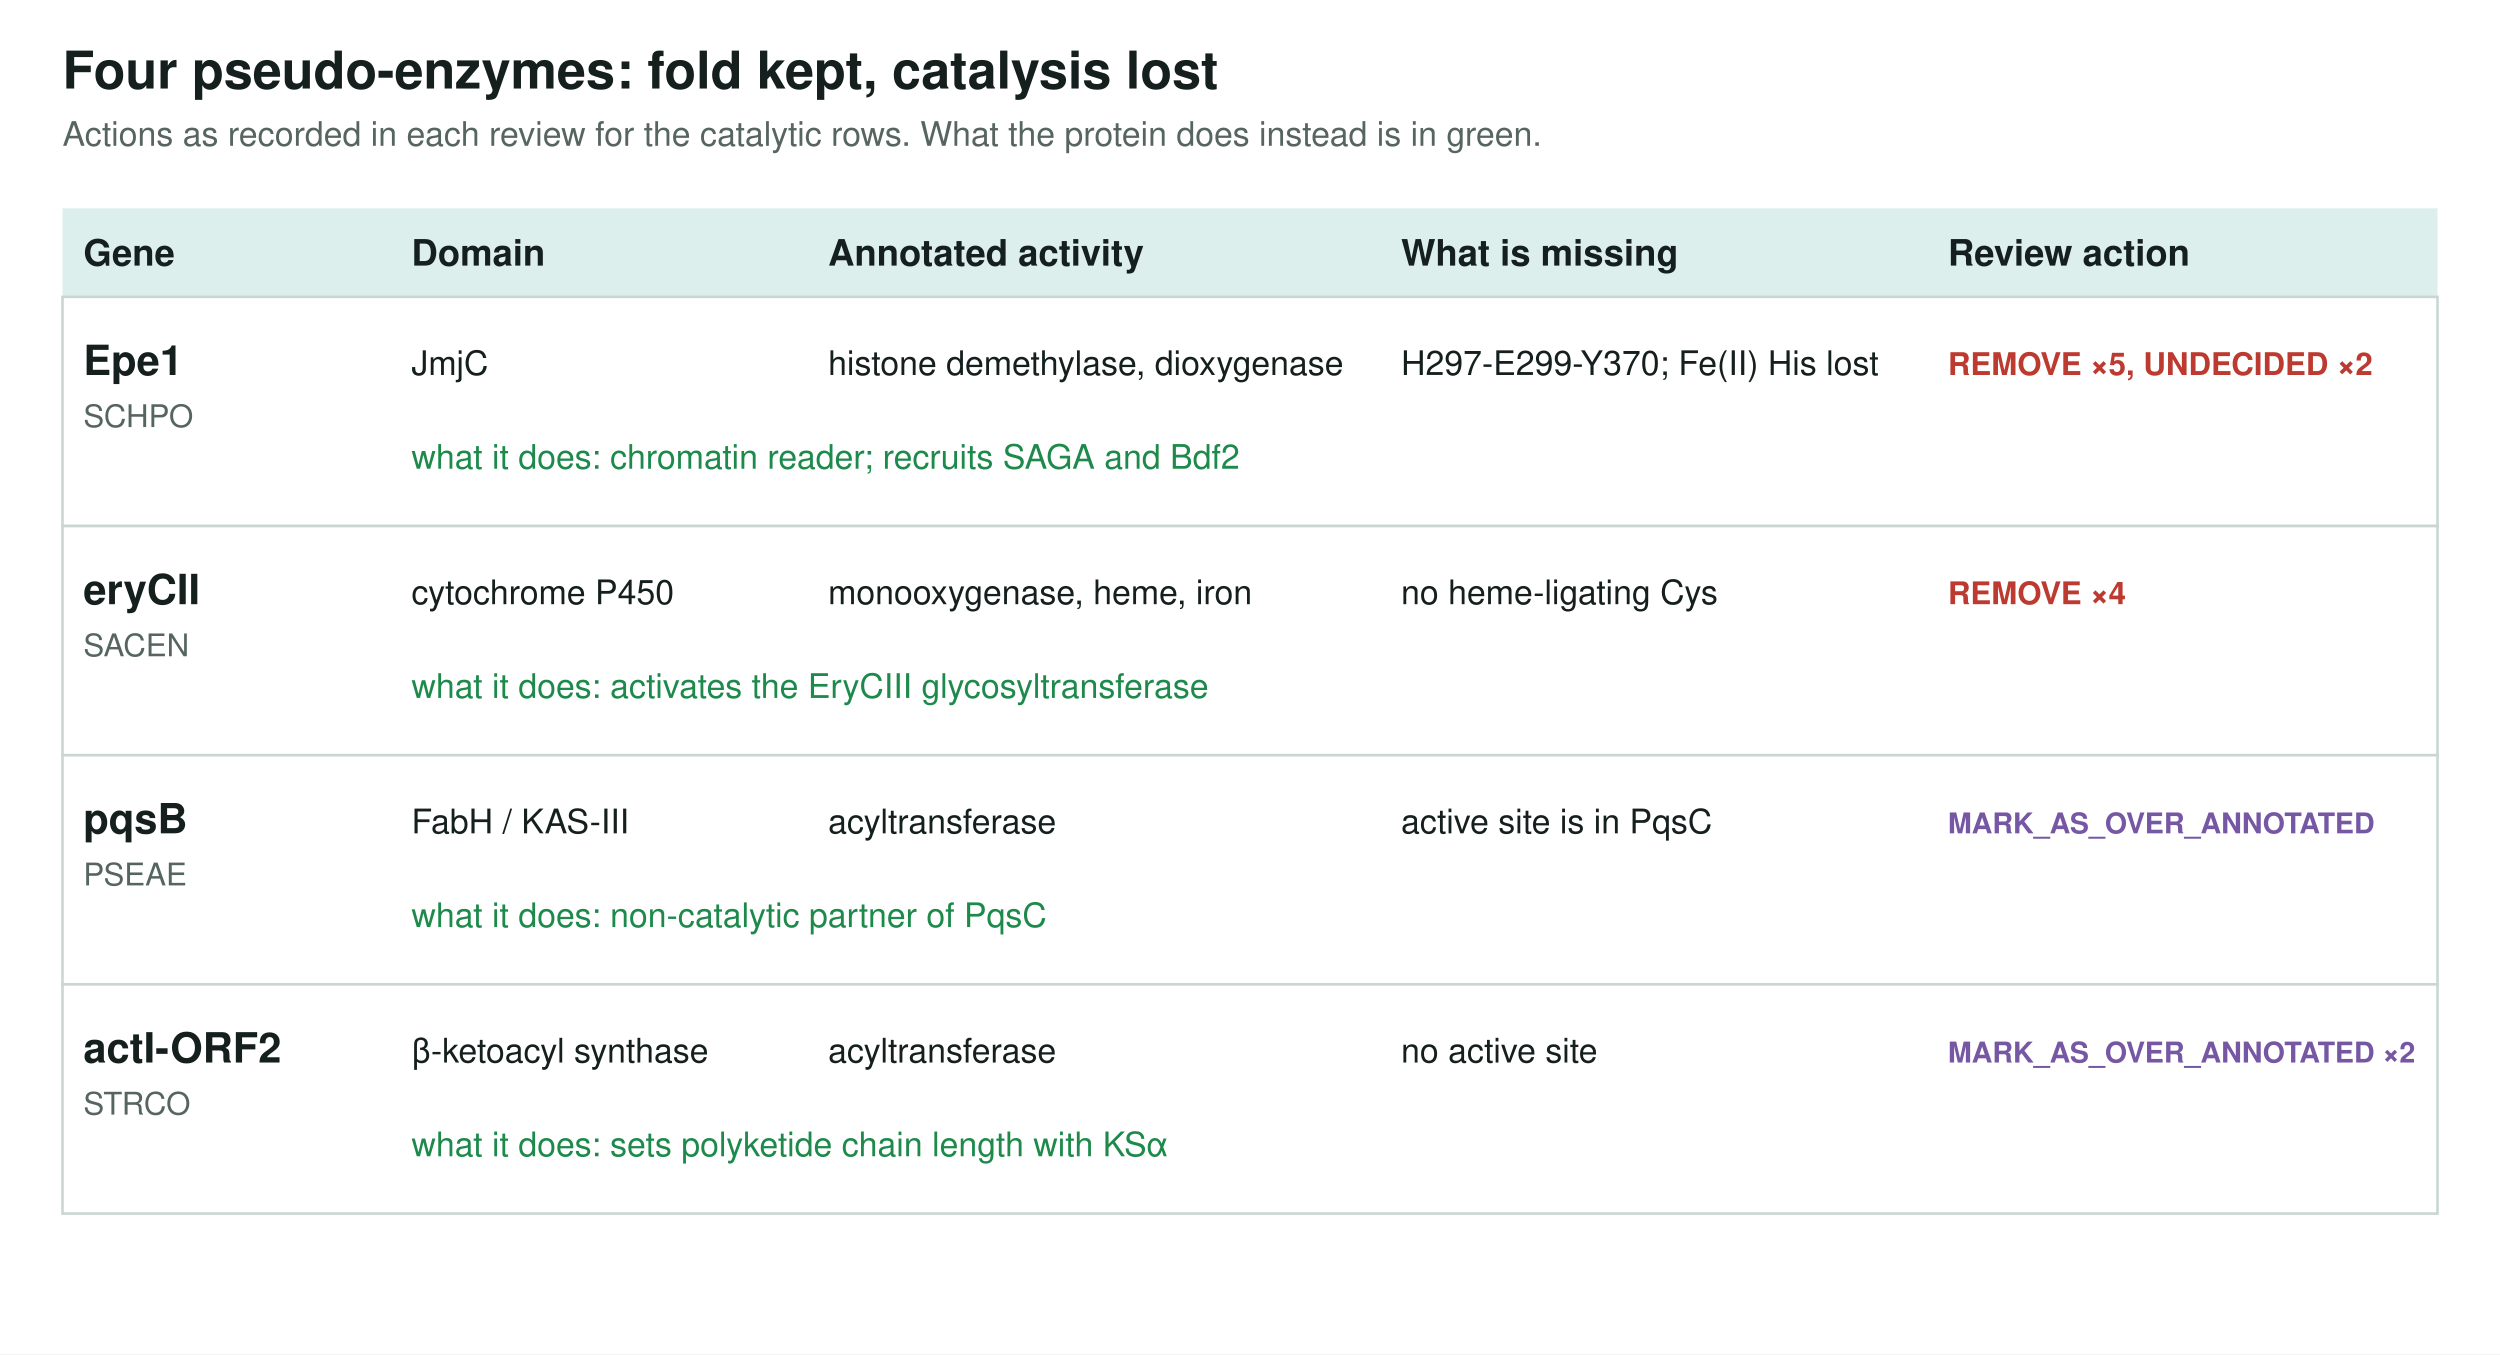
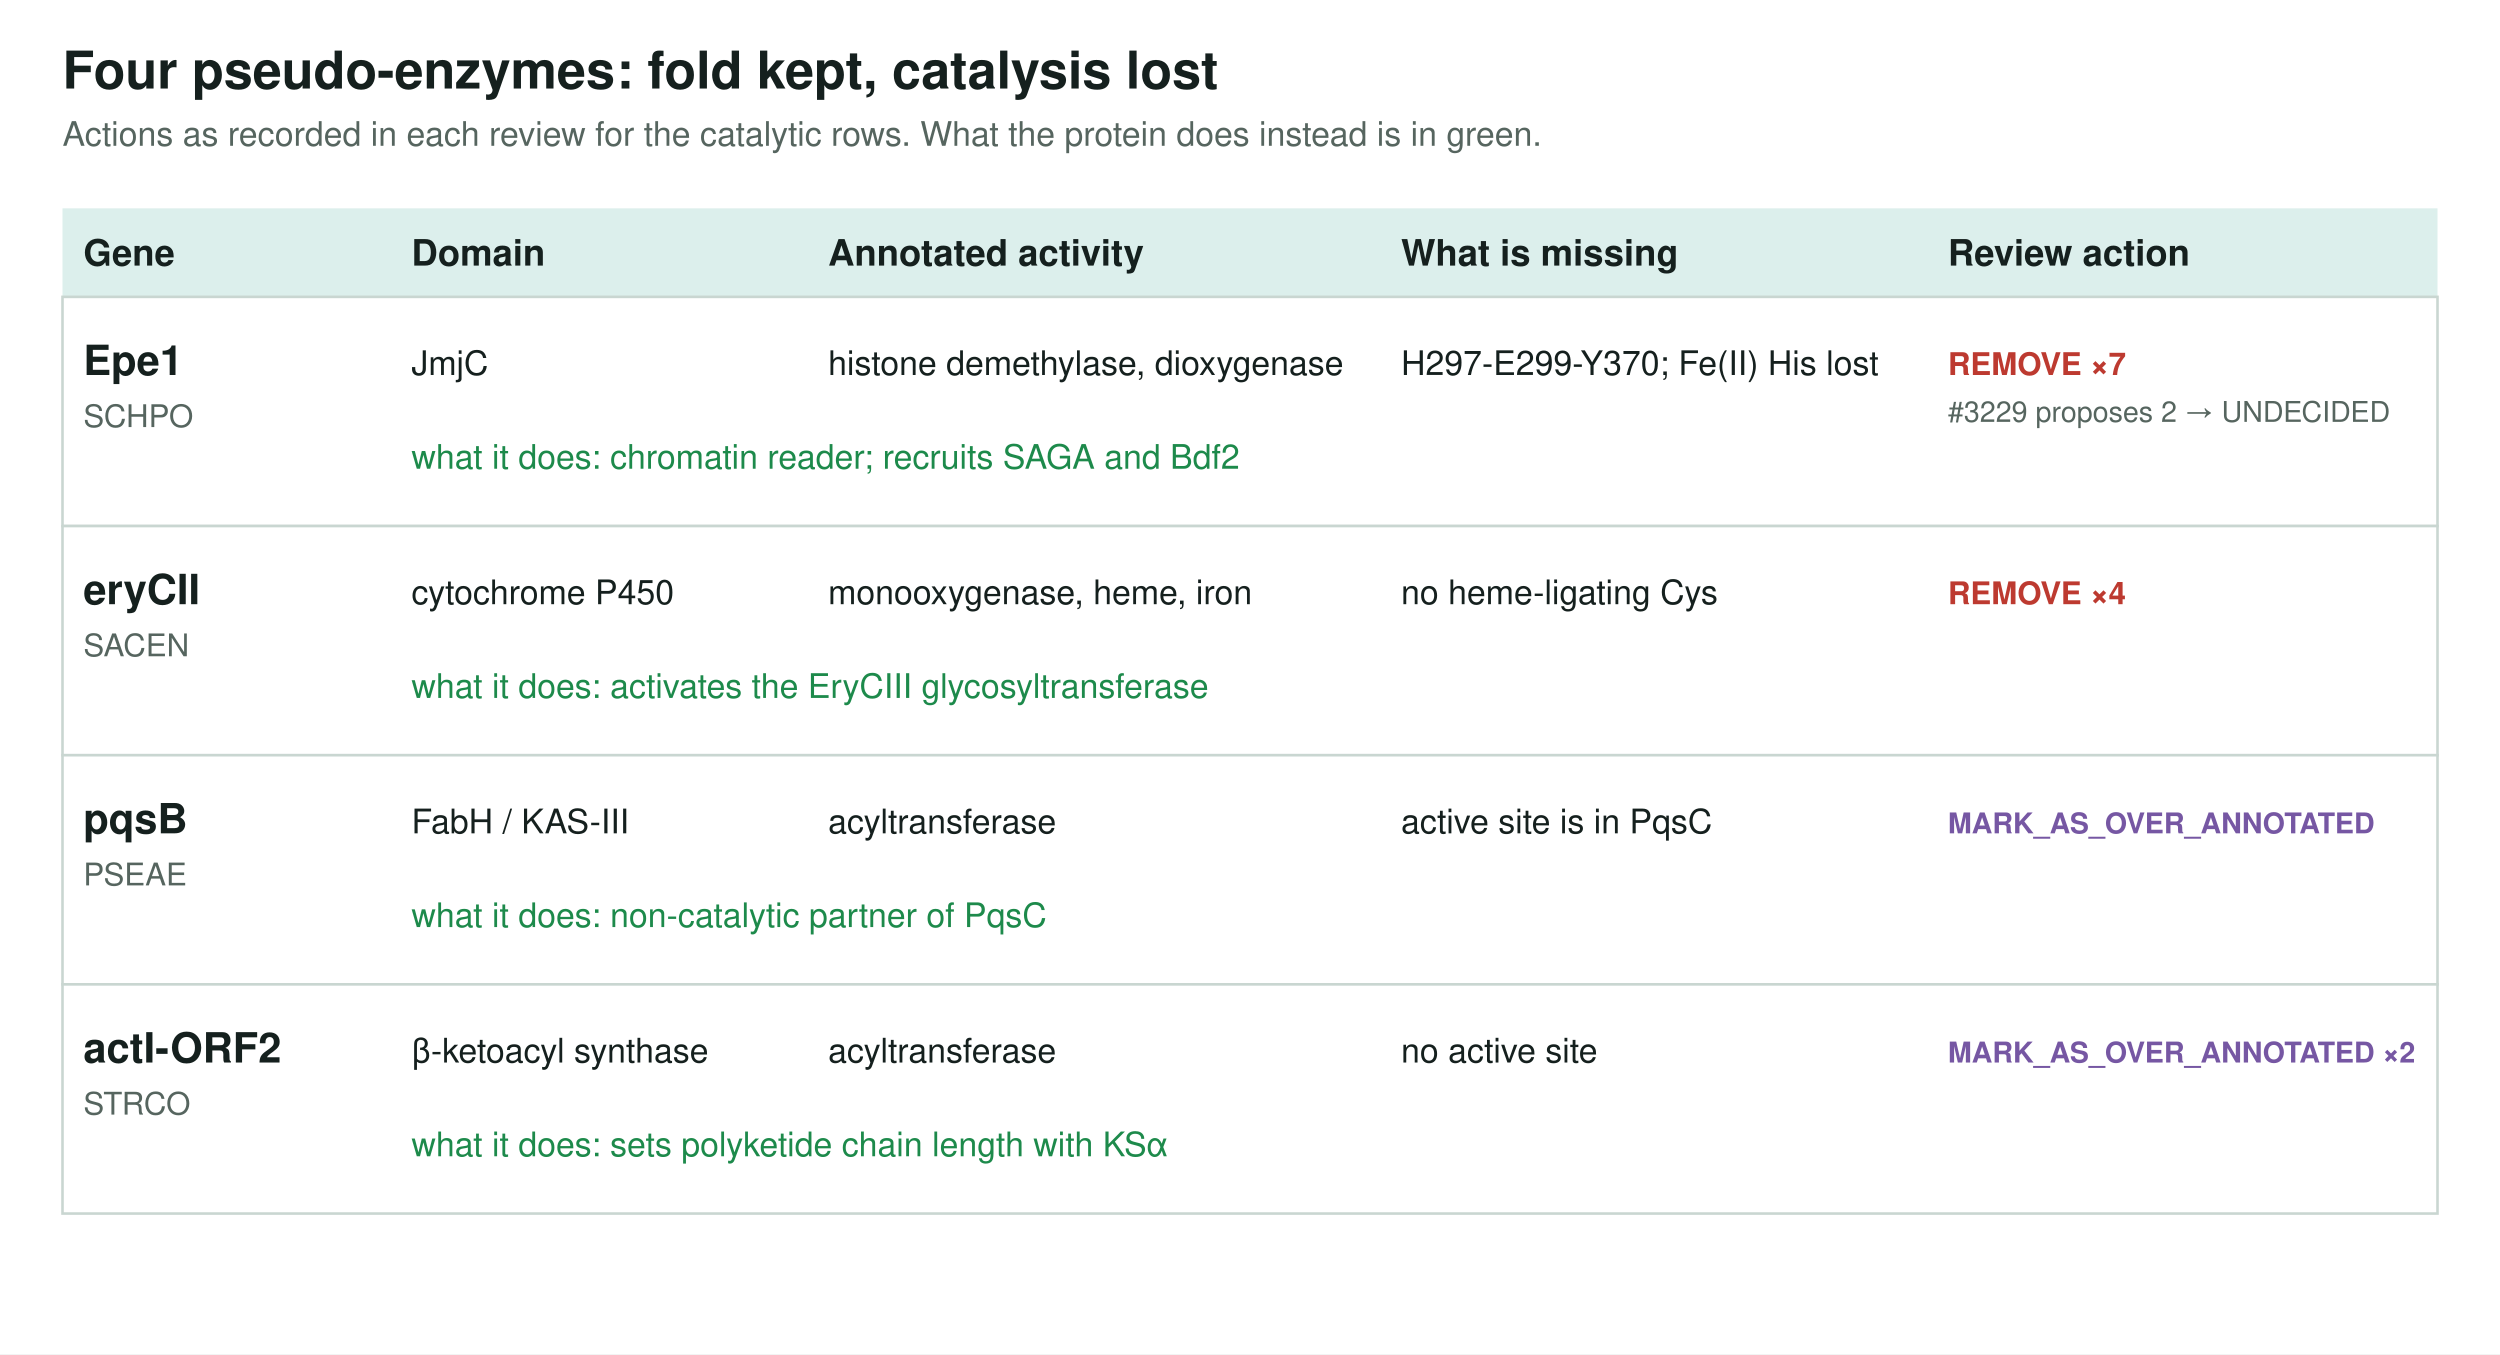
<svg xmlns="http://www.w3.org/2000/svg" viewBox="0 0 960 520" width="960" height="520" font-family="Helvetica, Arial, sans-serif">
  <rect width="960" height="520" fill="#ffffff" />
  <text x="24" y="34" font-size="20" font-weight="bold" fill="#15201e">Four pseudo-enzymes: fold kept, catalysis lost</text>
  <text x="24" y="56" font-size="13" fill="#56655f">Actions as recorded in each review for the catalytic rows. What the protein does instead is in green.</text>
  <rect x="24" y="80" width="912" height="34" fill="#dcefec" />
  <text x="32" y="102" font-size="14" font-weight="bold" fill="#15201e">Gene</text>
  <text x="158" y="102" font-size="14" font-weight="bold" fill="#15201e">Domain</text>
  <text x="318" y="102" font-size="14" font-weight="bold" fill="#15201e">Annotated activity</text>
  <text x="538" y="102" font-size="14" font-weight="bold" fill="#15201e">What is missing</text>
  <text x="748" y="102" font-size="14" font-weight="bold" fill="#15201e">Review action</text>
  <rect x="24" y="114" width="912" height="88" fill="#ffffff" stroke="#c9d6d1" />
  <text x="32" y="144" font-size="16" font-weight="bold" fill="#15201e">Epe1</text>
  <text x="32" y="164" font-size="12" fill="#56655f">SCHPO</text>
  <text x="158" y="144" font-size="13" fill="#15201e">JmjC</text>
  <text x="318" y="144" font-size="13" fill="#15201e">histone demethylase, dioxygenase</text>
  <text x="538" y="144" font-size="13" fill="#15201e">H297-E299-Y370; Fe(II) His lost</text>
-   <text x="748" y="144" font-size="12" font-weight="bold" fill="#bd3a30">REMOVE ×5, UNDECIDED ×2</text>
+   <text x="748" y="144" font-size="12" font-weight="bold" fill="#bd3a30">REMOVE ×7</text>
+   <text x="748" y="162" font-size="11" fill="#56655f">#3229 proposes 2 → UNDECIDED</text>
  <text x="158" y="180" font-size="13" fill="#1d8a4b">what it does: chromatin reader; recruits SAGA and Bdf2</text>
  <rect x="24" y="202" width="912" height="88" fill="#ffffff" stroke="#c9d6d1" />
  <text x="32" y="232" font-size="16" font-weight="bold" fill="#15201e">eryCII</text>
  <text x="32" y="252" font-size="12" fill="#56655f">SACEN</text>
  <text x="158" y="232" font-size="13" fill="#15201e">cytochrome P450</text>
  <text x="318" y="232" font-size="13" fill="#15201e">monooxygenase, heme, iron</text>
  <text x="538" y="232" font-size="13" fill="#15201e">no heme-ligating Cys</text>
  <text x="748" y="232" font-size="12" font-weight="bold" fill="#bd3a30">REMOVE ×4</text>
  <text x="158" y="268" font-size="13" fill="#1d8a4b">what it does: activates the EryCIII glycosyltransferase</text>
  <rect x="24" y="290" width="912" height="88" fill="#ffffff" stroke="#c9d6d1" />
  <text x="32" y="320" font-size="16" font-weight="bold" fill="#15201e">pqsB</text>
  <text x="32" y="340" font-size="12" fill="#56655f">PSEAE</text>
  <text x="158" y="320" font-size="13" fill="#15201e">FabH / KAS-III</text>
  <text x="318" y="320" font-size="13" fill="#15201e">acyltransferase</text>
  <text x="538" y="320" font-size="13" fill="#15201e">active site is in PqsC</text>
  <text x="748" y="320" font-size="11" font-weight="bold" fill="#7657a3">MARK_AS_OVER_ANNOTATED</text>
  <text x="158" y="356" font-size="13" fill="#1d8a4b">what it does: non-catalytic partner of PqsC</text>
  <rect x="24" y="378" width="912" height="88" fill="#ffffff" stroke="#c9d6d1" />
  <text x="32" y="408" font-size="16" font-weight="bold" fill="#15201e">actI-ORF2</text>
  <text x="32" y="428" font-size="12" fill="#56655f">STRCO</text>
  <text x="158" y="408" font-size="13" fill="#15201e">β-ketoacyl synthase</text>
  <text x="318" y="408" font-size="13" fill="#15201e">acyltransferase</text>
  <text x="538" y="408" font-size="13" fill="#15201e">no active site</text>
  <text x="748" y="408" font-size="11" font-weight="bold" fill="#7657a3">MARK_AS_OVER_ANNOTATED ×2</text>
  <text x="158" y="444" font-size="13" fill="#1d8a4b">what it does: sets polyketide chain length with KSα</text>
</svg>
